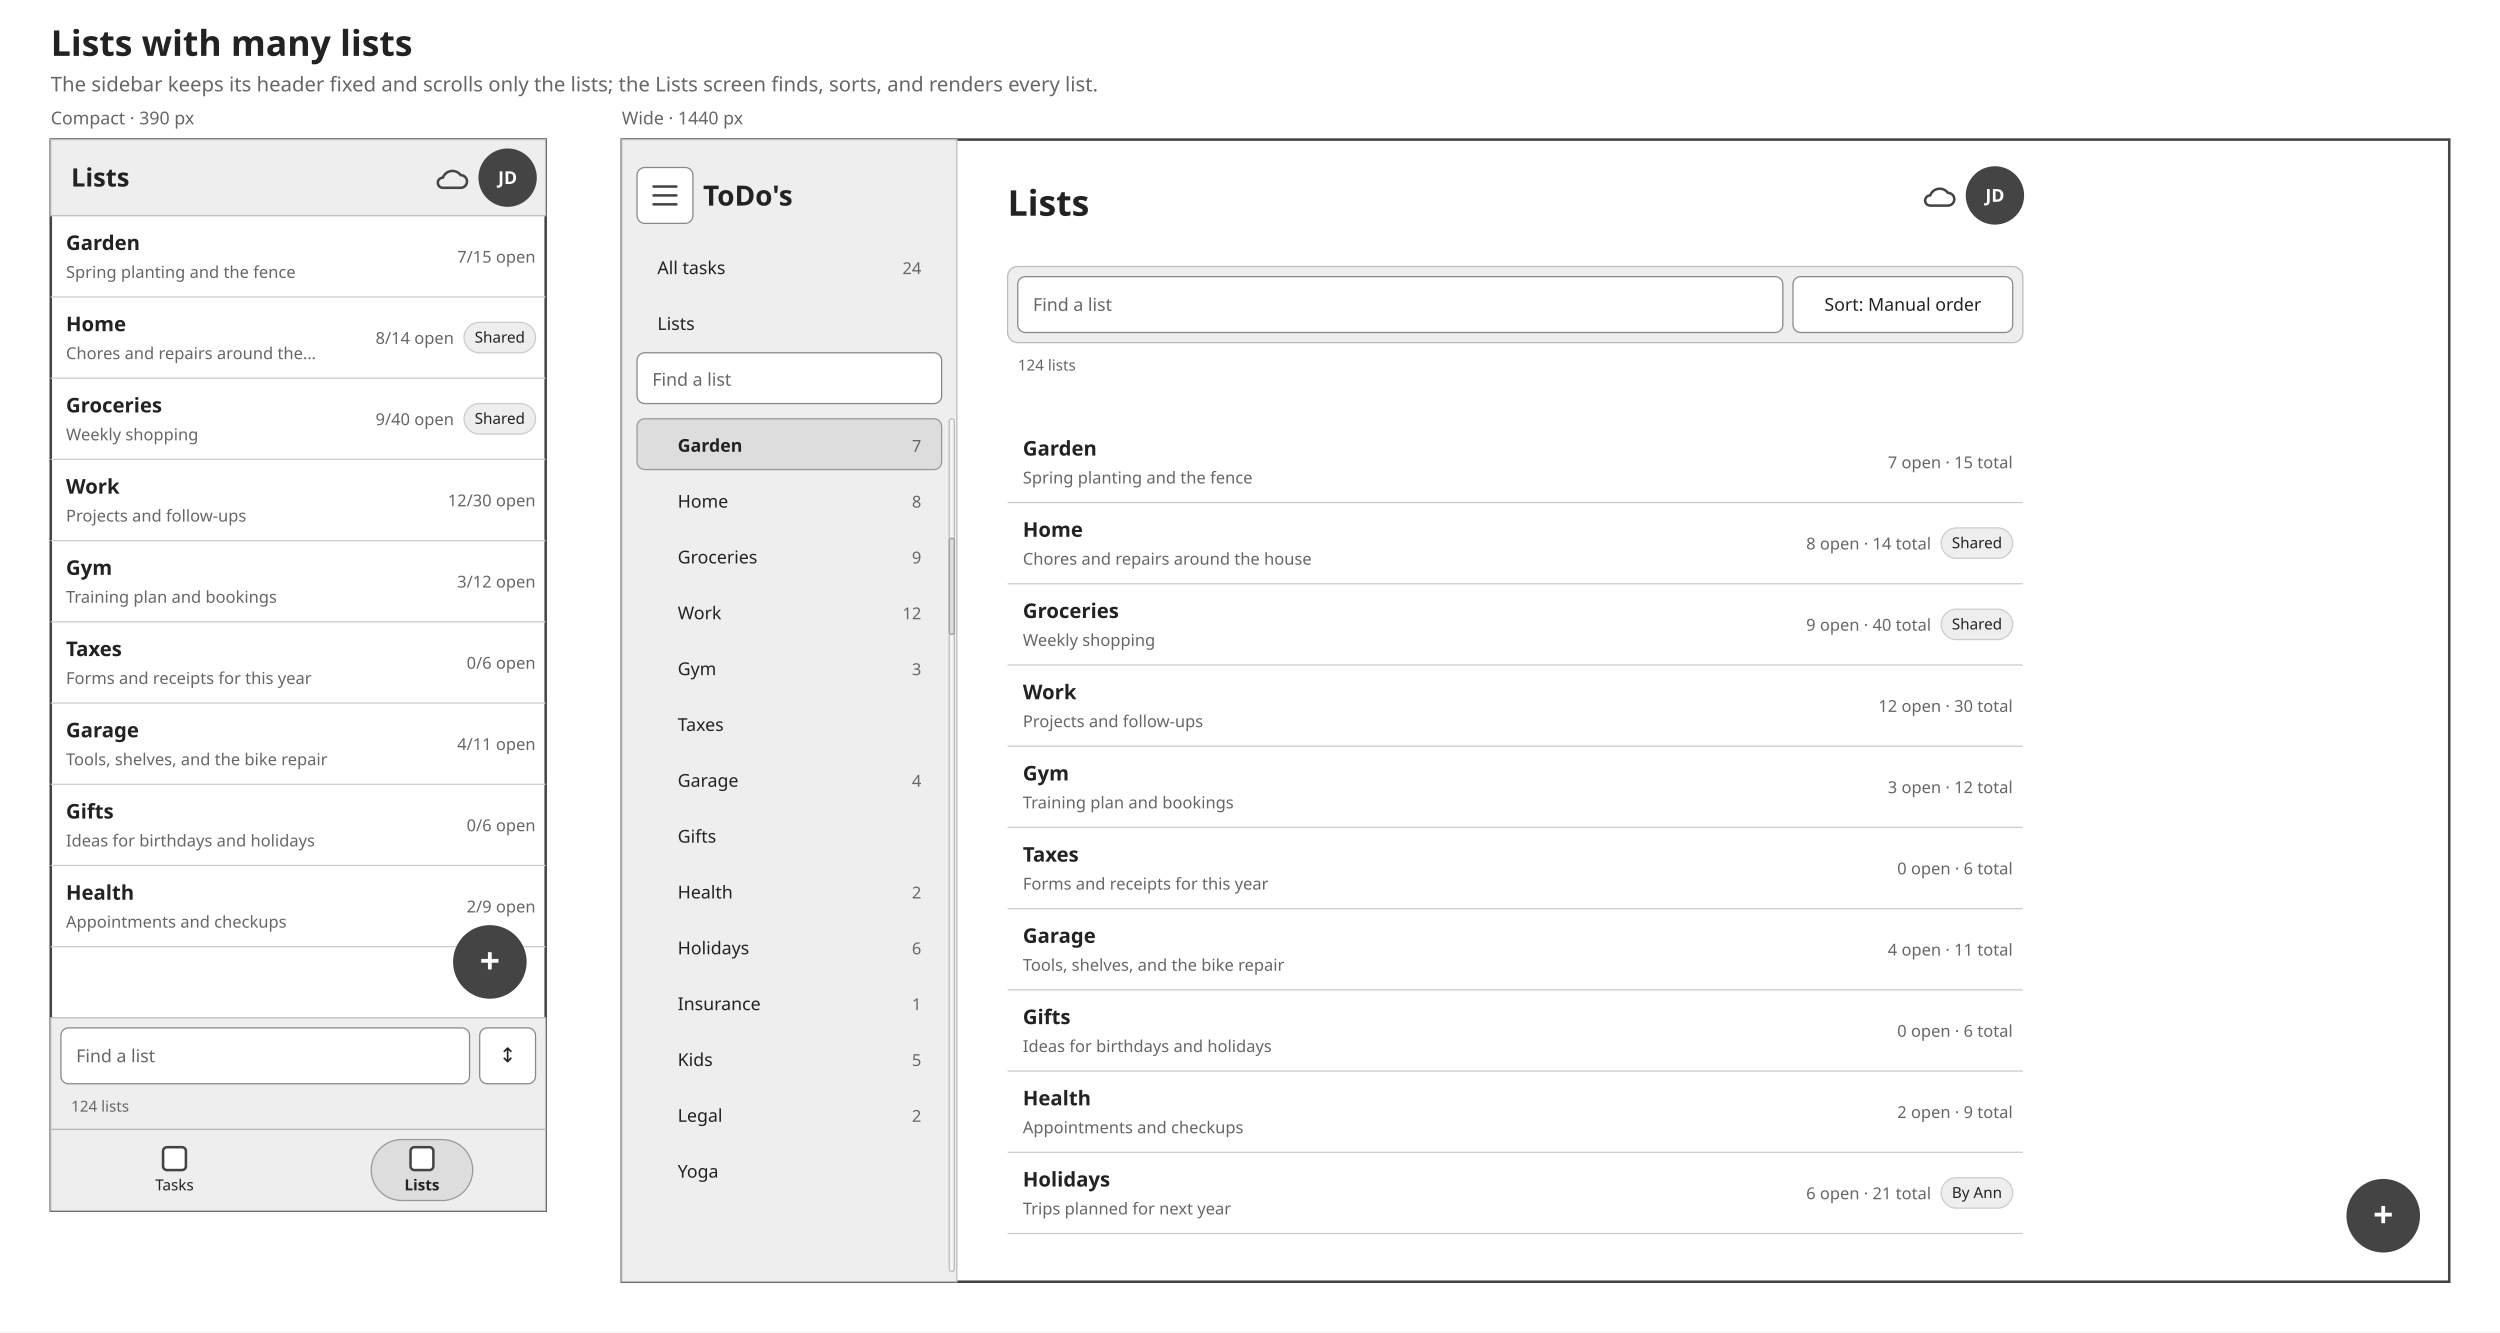
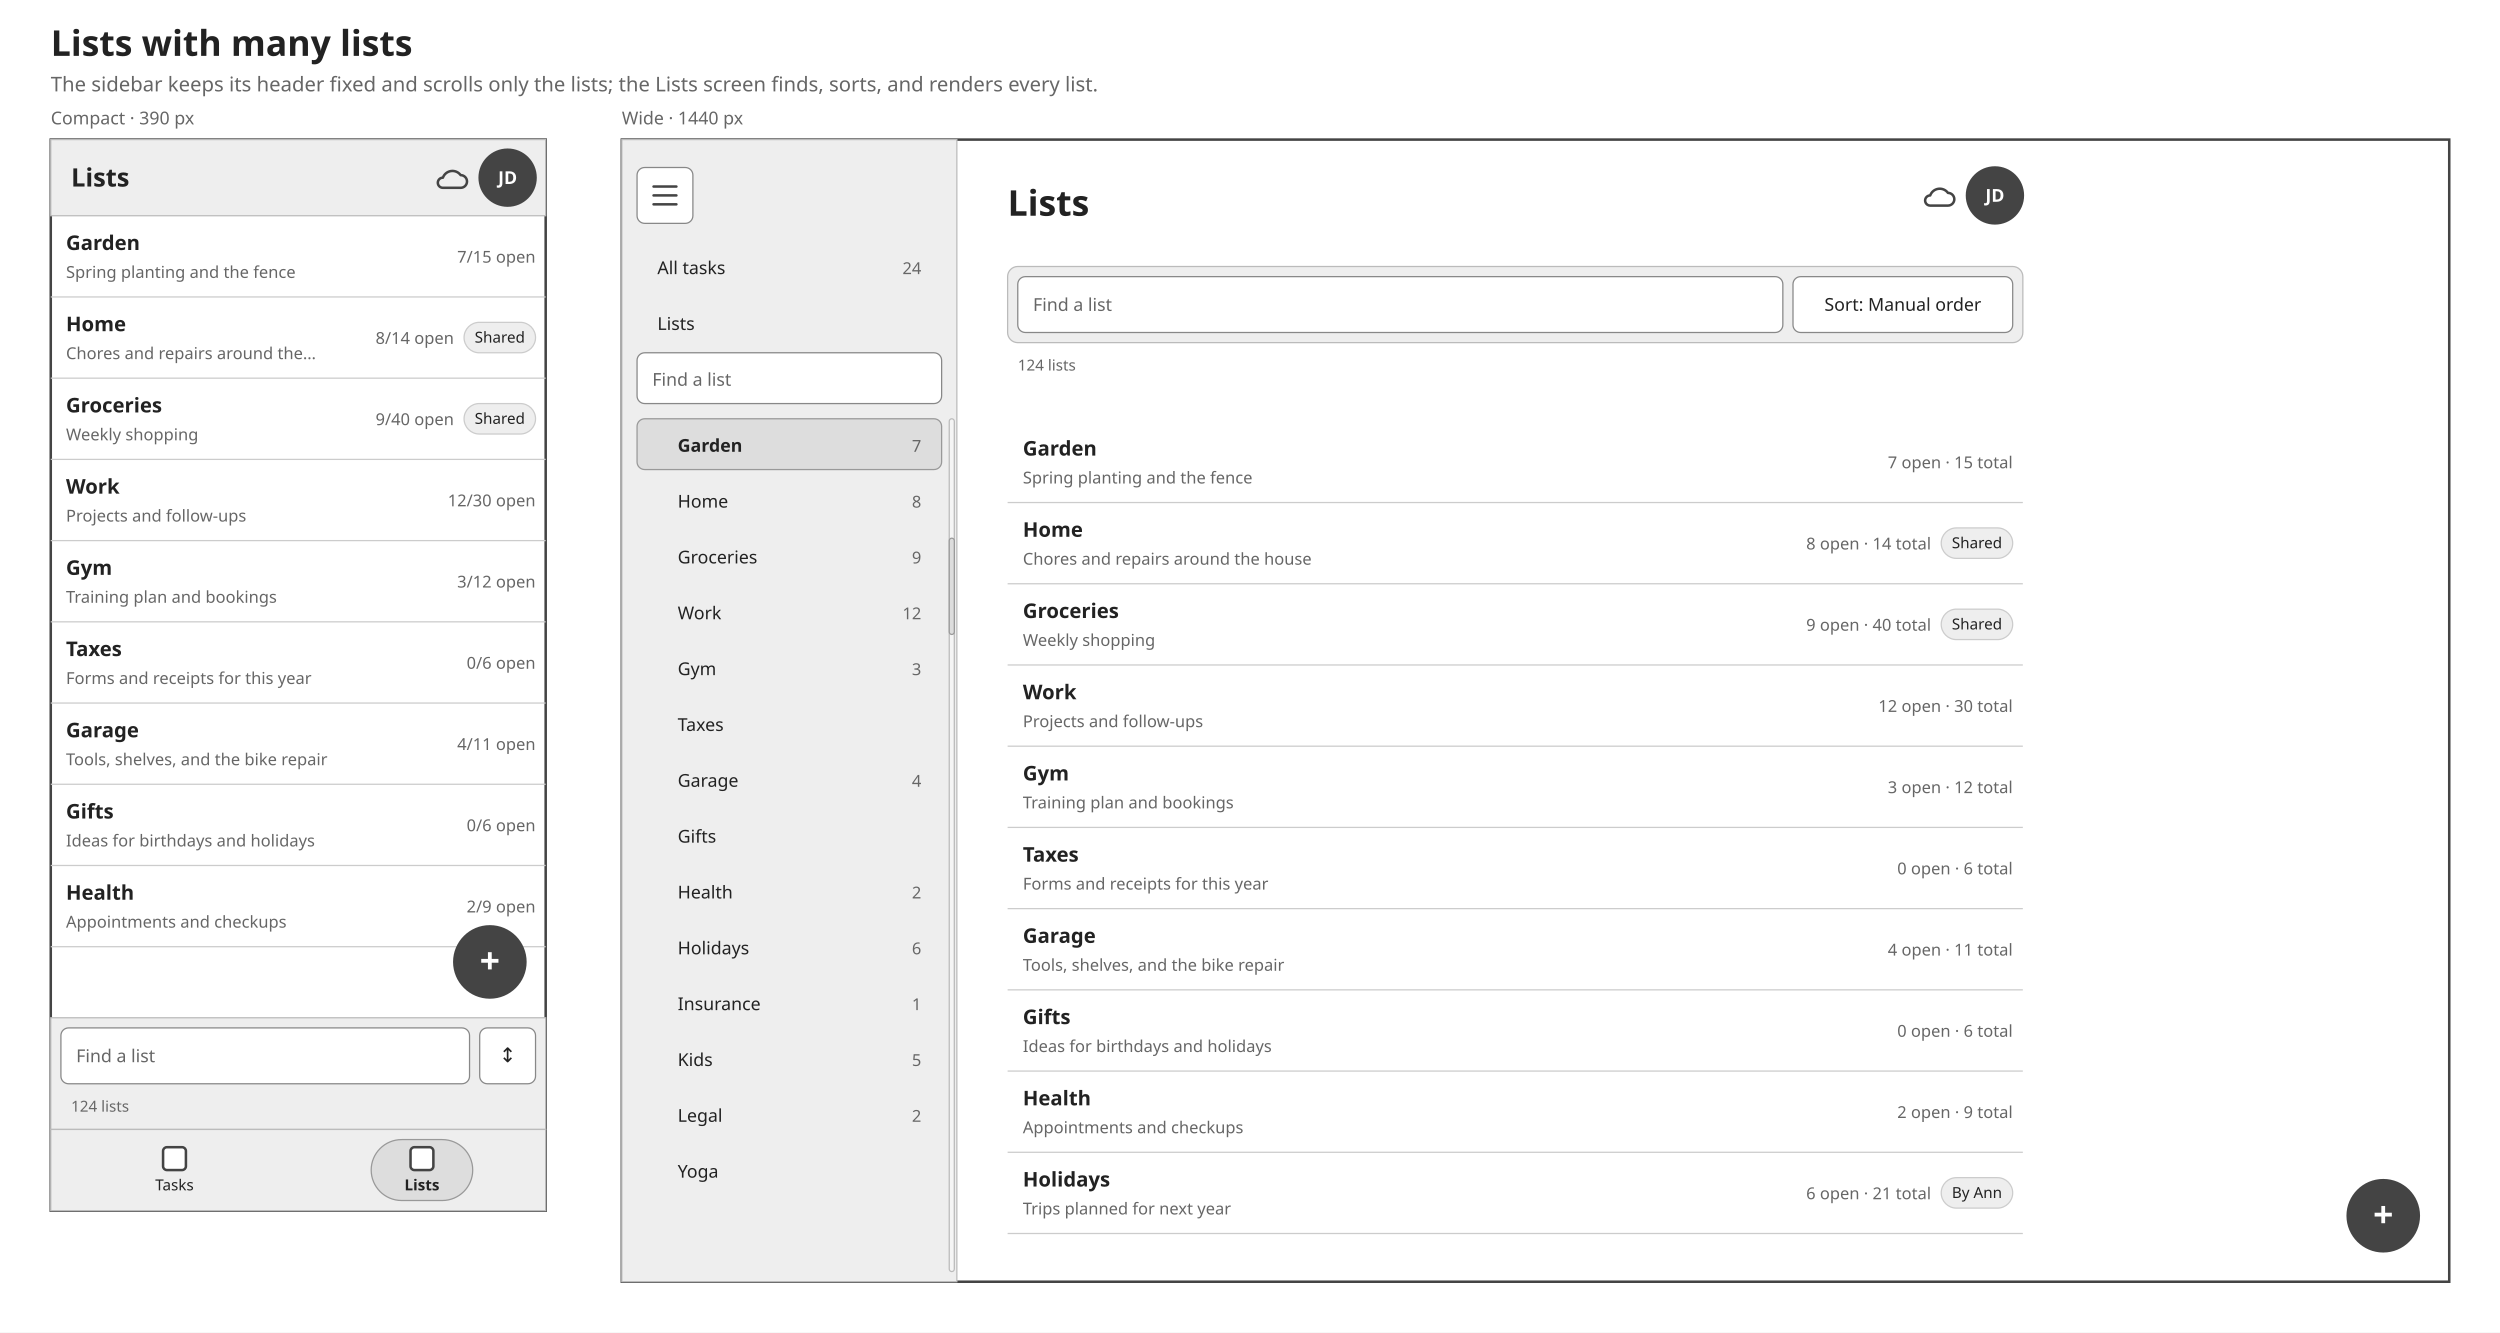
<svg xmlns="http://www.w3.org/2000/svg" width="1970" height="1050" viewBox="0 0 1970 1050">
  <style>
text { font-family: sans-serif; fill: #222222; }
.muted { fill: #666666; }
.on-primary { fill: #ffffff; }
.bold { font-weight: bold; }
rect.frame { fill: #ffffff; stroke: #444444; stroke-width: 2; }
.bar { fill: #eeeeee; stroke: #bbbbbb; }
.box { fill: #f5f5f5; stroke: #bbbbbb; }
.control { fill: #ffffff; stroke: #888888; }
.disabled { fill: #f5f5f5; stroke: #cccccc; }
.primary { fill: #444444; stroke: #444444; }
.selected { fill: #dddddd; stroke: #999999; }
.chip { fill: #eeeeee; stroke: #cccccc; }
.signal { fill: #ffffff; stroke: #222222; stroke-width: 2; }
.scrim { fill: #888888; fill-opacity: 0.5; }
.rule { stroke: #cccccc; }
.drop { stroke: #222222; stroke-width: 3; }
.icon { fill: #ffffff; stroke: #444444; stroke-width: 2; }
.icon-fill { fill: #444444; stroke: #444444; stroke-width: 2; }
.icon-mark { fill: none; stroke: #ffffff; stroke-width: 2; }
.icon-line { stroke: #444444; stroke-width: 2; }
.icon-line-open { fill: none; stroke: #444444; stroke-width: 2; stroke-linecap: round; stroke-linejoin: round; }
.tooltip { fill: #222222; stroke: #222222; }
  </style>
  <rect x="0" y="0" width="1970" height="1050" fill="#ffffff" />
  <text x="40" y="44" font-size="28" class="bold">Lists with many lists</text>
  <text x="40" y="72" font-size="16" class="muted">The sidebar keeps its header fixed and scrolls only the lists; the Lists screen finds, sorts, and renders every list.</text>
  <text x="40" y="98" font-size="14" class="muted">Compact · 390 px</text>
  <text x="490" y="98" font-size="14" class="muted">Wide · 1440 px</text>
  <g class="frame" data-width="390" data-height="844" transform="translate(40 110)">
    <rect x="0" y="0" width="390" height="844" rx="0" class="frame" />
    <rect x="0" y="0" width="390" height="60" rx="0" class="bar" />
    <circle cx="360" cy="30" r="22" class="icon-fill" />
    <text x="360" y="35" font-size="14" class="on-primary bold" text-anchor="middle">JD</text>
    <path d="M 309 38 H 323 A 5 5 0 0 0 323 28 A 8 8 0 0 0 309 30 A 4 4 0 0 0 309 38 Z" class="icon-line-open" />
    <text x="16" y="37" font-size="20" class="bold">Lists</text>
    <line x1="0" y1="124" x2="390" y2="124" class="rule" />
    <text x="382" y="97" font-size="13" class="muted" text-anchor="end">7/15 open</text>
    <text x="12" y="87" font-size="16" class="bold">Garden</text>
    <text x="12" y="109" font-size="13" class="muted">Spring planting and the fence</text>
    <line x1="0" y1="188" x2="390" y2="188" class="rule" />
    <rect x="325.68" y="144" width="56.32" height="24" rx="12" class="chip" />
    <text x="353.84" y="160" font-size="12" text-anchor="middle">Shared</text>
    <text x="317.68" y="161" font-size="13" class="muted" text-anchor="end">8/14 open</text>
    <text x="12" y="151" font-size="16" class="bold">Home</text>
    <text x="12" y="173" font-size="13" class="muted">Chores and repairs around the…</text>
    <line x1="0" y1="252" x2="390" y2="252" class="rule" />
    <rect x="325.68" y="208" width="56.32" height="24" rx="12" class="chip" />
    <text x="353.84" y="224" font-size="12" text-anchor="middle">Shared</text>
    <text x="317.68" y="225" font-size="13" class="muted" text-anchor="end">9/40 open</text>
    <text x="12" y="215" font-size="16" class="bold">Groceries</text>
    <text x="12" y="237" font-size="13" class="muted">Weekly shopping</text>
    <line x1="0" y1="316" x2="390" y2="316" class="rule" />
    <text x="382" y="289" font-size="13" class="muted" text-anchor="end">12/30 open</text>
    <text x="12" y="279" font-size="16" class="bold">Work</text>
    <text x="12" y="301" font-size="13" class="muted">Projects and follow-ups</text>
    <line x1="0" y1="380" x2="390" y2="380" class="rule" />
    <text x="382" y="353" font-size="13" class="muted" text-anchor="end">3/12 open</text>
    <text x="12" y="343" font-size="16" class="bold">Gym</text>
    <text x="12" y="365" font-size="13" class="muted">Training plan and bookings</text>
    <line x1="0" y1="444" x2="390" y2="444" class="rule" />
    <text x="382" y="417" font-size="13" class="muted" text-anchor="end">0/6 open</text>
    <text x="12" y="407" font-size="16" class="bold">Taxes</text>
    <text x="12" y="429" font-size="13" class="muted">Forms and receipts for this year</text>
    <line x1="0" y1="508" x2="390" y2="508" class="rule" />
    <text x="382" y="481" font-size="13" class="muted" text-anchor="end">4/11 open</text>
    <text x="12" y="471" font-size="16" class="bold">Garage</text>
    <text x="12" y="493" font-size="13" class="muted">Tools, shelves, and the bike repair</text>
    <line x1="0" y1="572" x2="390" y2="572" class="rule" />
    <text x="382" y="545" font-size="13" class="muted" text-anchor="end">0/6 open</text>
    <text x="12" y="535" font-size="16" class="bold">Gifts</text>
    <text x="12" y="557" font-size="13" class="muted">Ideas for birthdays and holidays</text>
    <line x1="0" y1="636" x2="390" y2="636" class="rule" />
    <text x="382" y="609" font-size="13" class="muted" text-anchor="end">2/9 open</text>
    <text x="12" y="599" font-size="16" class="bold">Health</text>
    <text x="12" y="621" font-size="13" class="muted">Appointments and checkups</text>
    <rect x="0" y="692" width="390" height="88" rx="0" class="bar" />
    <rect x="338" y="700" width="44" height="44" rx="6" class="control" />
    <text x="360" y="727" font-size="16" text-anchor="middle">↕</text>
    <rect x="8" y="700" width="322" height="44" rx="6" class="control" />
    <text x="20" y="727" font-size="14" class="muted">Find a list</text>
    <text x="16" y="766" font-size="12" class="muted">124 lists</text>
    <rect x="0" y="780" width="390" height="64" rx="0" class="bar" />
    <rect x="88.5" y="794" width="18" height="18" rx="3" class="icon" />
    <text x="97.5" y="828" font-size="12" text-anchor="middle">Tasks</text>
    <rect x="252.5" y="788" width="80" height="48" rx="24" class="selected" />
    <rect x="283.5" y="794" width="18" height="18" rx="3" class="icon" />
    <text x="292.5" y="828" font-size="12" class="bold" text-anchor="middle">Lists</text>
    <circle cx="346" cy="648" r="28" class="icon-fill" />
    <text x="346" y="657" font-size="28" class="on-primary bold" text-anchor="middle">+</text>
  </g>
  <g class="frame" data-width="1440" data-height="900" transform="translate(490 110)">
    <rect x="0" y="0" width="1440" height="900" rx="0" class="frame" />
    <rect x="0" y="0" width="264" height="900" rx="0" class="bar" />
    <rect x="12" y="22" width="44" height="44" rx="6" class="control" />
    <path d="M 25 37 H 43" class="icon-line-open" />
    <path d="M 25 44 H 43" class="icon-line-open" />
    <path d="M 25 51 H 43" class="icon-line-open" />
-     <text x="64" y="52" font-size="22" class="bold">ToDo's</text>
    <text x="28" y="106" font-size="14">All tasks</text>
    <text x="236" y="106" font-size="13" class="muted" text-anchor="end">24</text>
    <text x="28" y="150" font-size="14">Lists</text>
    <rect x="12" y="168" width="240" height="40" rx="6" class="control" />
    <text x="24" y="194" font-size="14" class="muted">Find a list</text>
    <rect x="12" y="220" width="240" height="40" rx="6" class="selected" />
    <text x="44" y="246" font-size="14" class="bold">Garden</text>
    <text x="236" y="246" font-size="13" class="muted" text-anchor="end">7</text>
    <text x="44" y="290" font-size="14">Home</text>
    <text x="236" y="290" font-size="13" class="muted" text-anchor="end">8</text>
    <text x="44" y="334" font-size="14">Groceries</text>
    <text x="236" y="334" font-size="13" class="muted" text-anchor="end">9</text>
    <text x="44" y="378" font-size="14">Work</text>
    <text x="236" y="378" font-size="13" class="muted" text-anchor="end">12</text>
    <text x="44" y="422" font-size="14">Gym</text>
    <text x="236" y="422" font-size="13" class="muted" text-anchor="end">3</text>
    <text x="44" y="466" font-size="14">Taxes</text>
    <text x="44" y="510" font-size="14">Garage</text>
    <text x="236" y="510" font-size="13" class="muted" text-anchor="end">4</text>
    <text x="44" y="554" font-size="14">Gifts</text>
    <text x="44" y="598" font-size="14">Health</text>
    <text x="236" y="598" font-size="13" class="muted" text-anchor="end">2</text>
    <text x="44" y="642" font-size="14">Holidays</text>
    <text x="236" y="642" font-size="13" class="muted" text-anchor="end">6</text>
    <text x="44" y="686" font-size="14">Insurance</text>
    <text x="236" y="686" font-size="13" class="muted" text-anchor="end">1</text>
    <text x="44" y="730" font-size="14">Kids</text>
    <text x="236" y="730" font-size="13" class="muted" text-anchor="end">5</text>
    <text x="44" y="774" font-size="14">Legal</text>
    <text x="236" y="774" font-size="13" class="muted" text-anchor="end">2</text>
    <text x="44" y="818" font-size="14">Yoga</text>
    <rect x="258" y="220" width="4" height="672" rx="2" class="box" />
    <rect x="258" y="314.08" width="4" height="75.871" rx="2" class="selected" />
    <circle cx="1082" cy="44" r="22" class="icon-fill" />
    <text x="1082" y="49" font-size="14" class="on-primary bold" text-anchor="middle">JD</text>
    <path d="M 1031 52 H 1045 A 5 5 0 0 0 1045 42 A 8 8 0 0 0 1031 44 A 4 4 0 0 0 1031 52 Z" class="icon-line-open" />
    <text x="304" y="60" font-size="28" class="bold">Lists</text>
    <rect x="304" y="100" width="800" height="60" rx="8" class="bar" />
    <rect x="922.88" y="108" width="173.12" height="44" rx="6" class="control" />
    <text x="1009.44" y="134.9" font-size="14" text-anchor="middle">Sort: Manual order</text>
    <rect x="312" y="108" width="602.88" height="44" rx="6" class="control" />
    <text x="324" y="135" font-size="14" class="muted">Find a list</text>
    <text x="312" y="182" font-size="12" class="muted">124 lists</text>
    <line x1="304" y1="286" x2="1104" y2="286" class="rule" />
    <text x="1096" y="259" font-size="13" class="muted" text-anchor="end">7 open · 15 total</text>
    <text x="316" y="249" font-size="16" class="bold">Garden</text>
    <text x="316" y="271" font-size="13" class="muted">Spring planting and the fence</text>
    <line x1="304" y1="350" x2="1104" y2="350" class="rule" />
    <rect x="1039.68" y="306" width="56.32" height="24" rx="12" class="chip" />
    <text x="1067.84" y="322" font-size="12" text-anchor="middle">Shared</text>
    <text x="1031.68" y="323" font-size="13" class="muted" text-anchor="end">8 open · 14 total</text>
    <text x="316" y="313" font-size="16" class="bold">Home</text>
    <text x="316" y="335" font-size="13" class="muted">Chores and repairs around the house</text>
    <line x1="304" y1="414" x2="1104" y2="414" class="rule" />
    <rect x="1039.68" y="370" width="56.32" height="24" rx="12" class="chip" />
    <text x="1067.84" y="386" font-size="12" text-anchor="middle">Shared</text>
    <text x="1031.68" y="387" font-size="13" class="muted" text-anchor="end">9 open · 40 total</text>
    <text x="316" y="377" font-size="16" class="bold">Groceries</text>
    <text x="316" y="399" font-size="13" class="muted">Weekly shopping</text>
    <line x1="304" y1="478" x2="1104" y2="478" class="rule" />
    <text x="1096" y="451" font-size="13" class="muted" text-anchor="end">12 open · 30 total</text>
    <text x="316" y="441" font-size="16" class="bold">Work</text>
    <text x="316" y="463" font-size="13" class="muted">Projects and follow-ups</text>
    <line x1="304" y1="542" x2="1104" y2="542" class="rule" />
    <text x="1096" y="515" font-size="13" class="muted" text-anchor="end">3 open · 12 total</text>
    <text x="316" y="505" font-size="16" class="bold">Gym</text>
    <text x="316" y="527" font-size="13" class="muted">Training plan and bookings</text>
    <line x1="304" y1="606" x2="1104" y2="606" class="rule" />
    <text x="1096" y="579" font-size="13" class="muted" text-anchor="end">0 open · 6 total</text>
    <text x="316" y="569" font-size="16" class="bold">Taxes</text>
    <text x="316" y="591" font-size="13" class="muted">Forms and receipts for this year</text>
    <line x1="304" y1="670" x2="1104" y2="670" class="rule" />
    <text x="1096" y="643" font-size="13" class="muted" text-anchor="end">4 open · 11 total</text>
    <text x="316" y="633" font-size="16" class="bold">Garage</text>
    <text x="316" y="655" font-size="13" class="muted">Tools, shelves, and the bike repair</text>
    <line x1="304" y1="734" x2="1104" y2="734" class="rule" />
    <text x="1096" y="707" font-size="13" class="muted" text-anchor="end">0 open · 6 total</text>
    <text x="316" y="697" font-size="16" class="bold">Gifts</text>
    <text x="316" y="719" font-size="13" class="muted">Ideas for birthdays and holidays</text>
    <line x1="304" y1="798" x2="1104" y2="798" class="rule" />
    <text x="1096" y="771" font-size="13" class="muted" text-anchor="end">2 open · 9 total</text>
    <text x="316" y="761" font-size="16" class="bold">Health</text>
    <text x="316" y="783" font-size="13" class="muted">Appointments and checkups</text>
    <line x1="304" y1="862" x2="1104" y2="862" class="rule" />
    <rect x="1039.68" y="818" width="56.32" height="24" rx="12" class="chip" />
    <text x="1067.84" y="834" font-size="12" text-anchor="middle">By Ann</text>
    <text x="1031.68" y="835" font-size="13" class="muted" text-anchor="end">6 open · 21 total</text>
    <text x="316" y="825" font-size="16" class="bold">Holidays</text>
    <text x="316" y="847" font-size="13" class="muted">Trips planned for next year</text>
    <circle cx="1388" cy="848" r="28" class="icon-fill" />
    <text x="1388" y="857" font-size="28" class="on-primary bold" text-anchor="middle">+</text>
  </g>
</svg>
